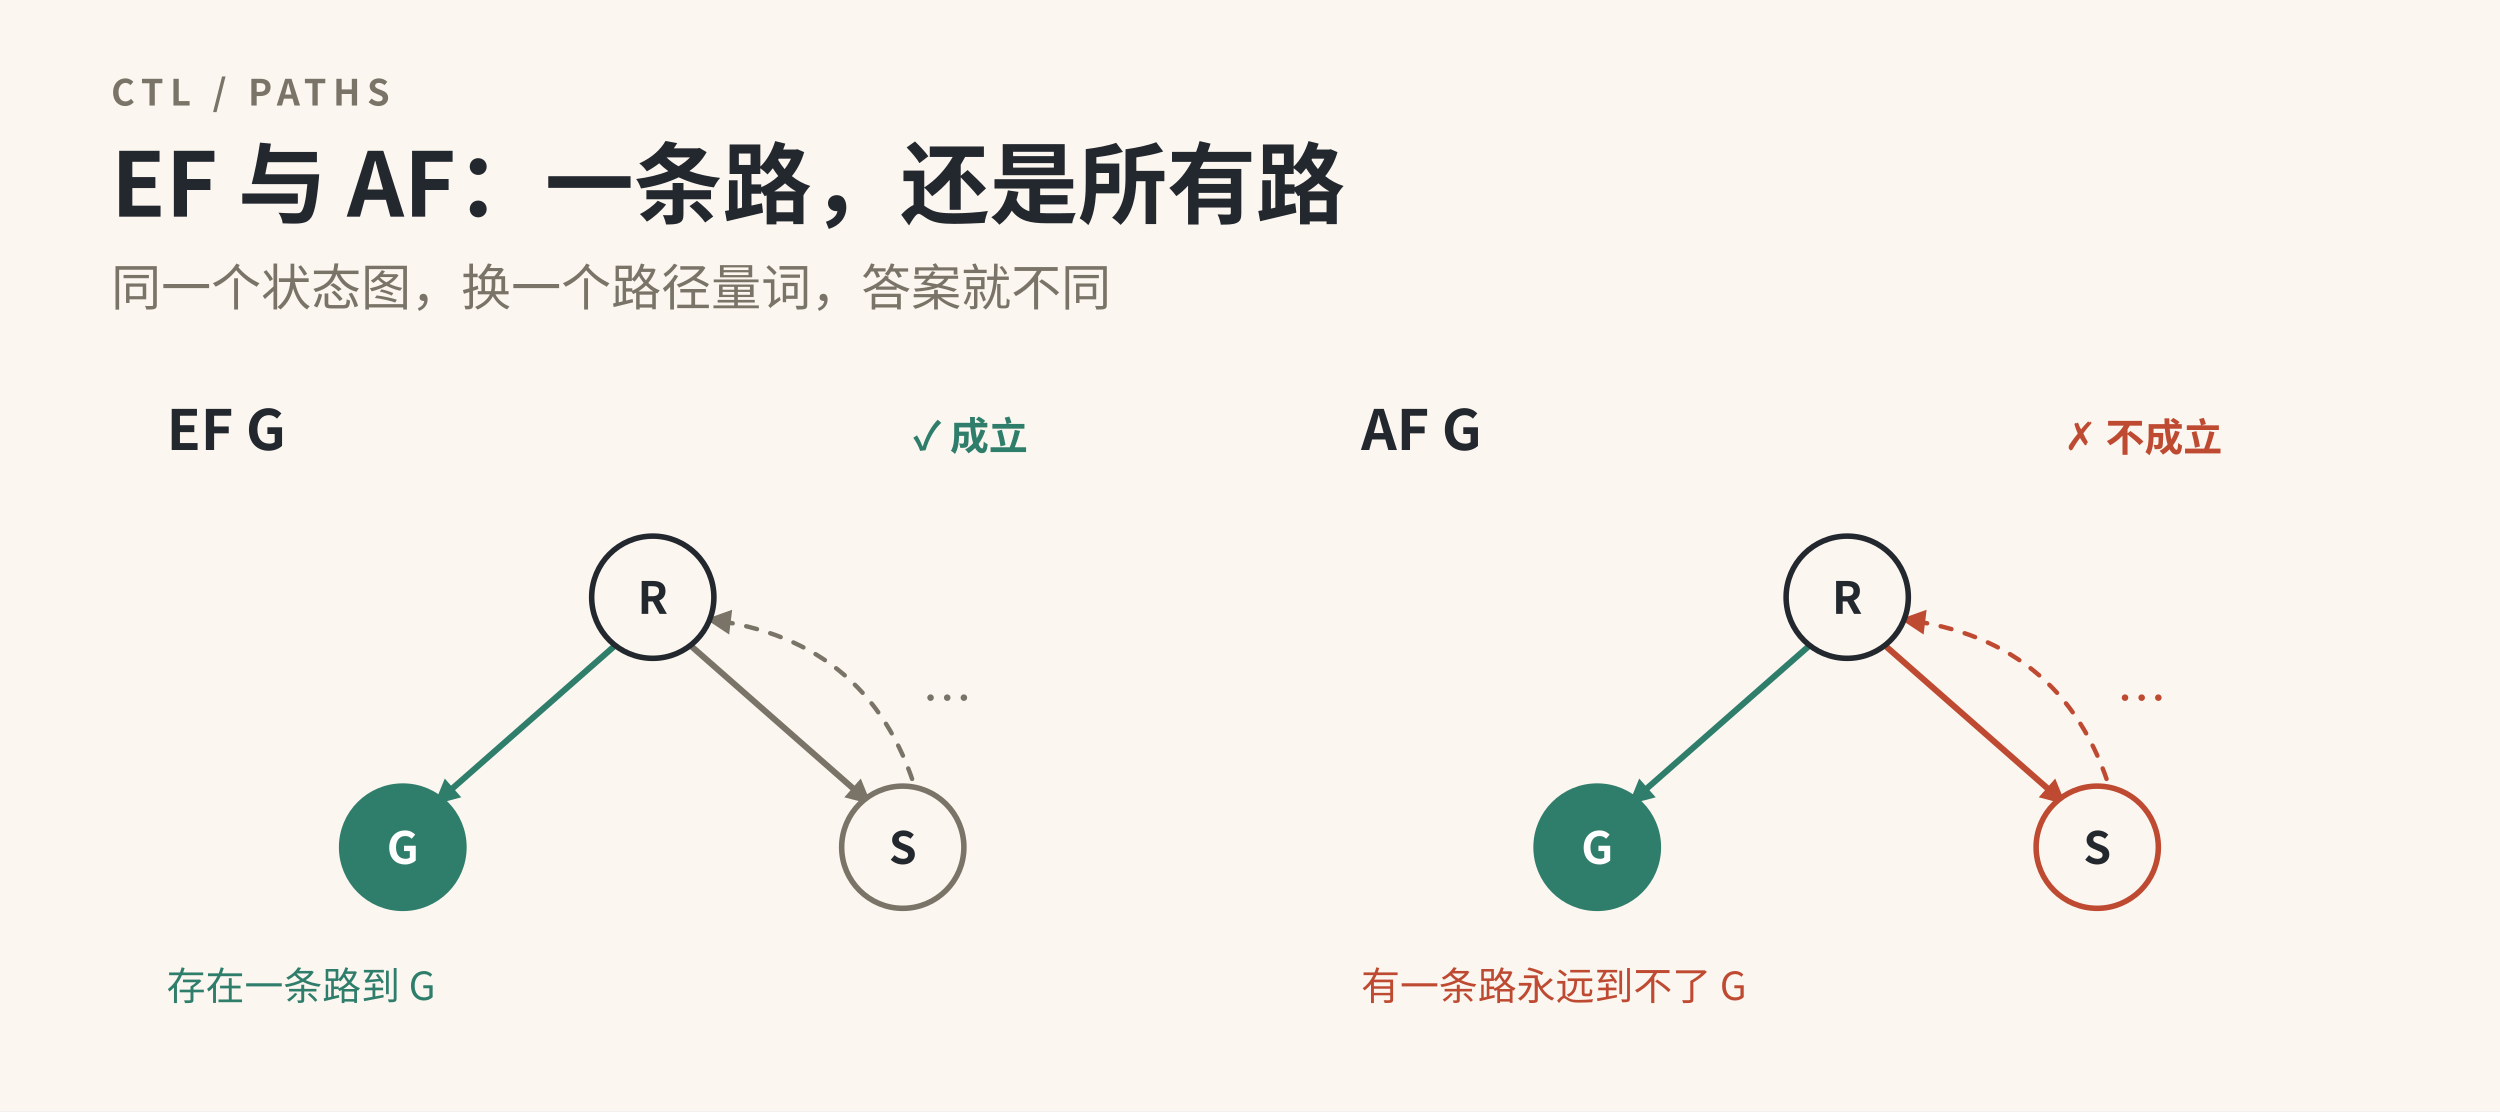
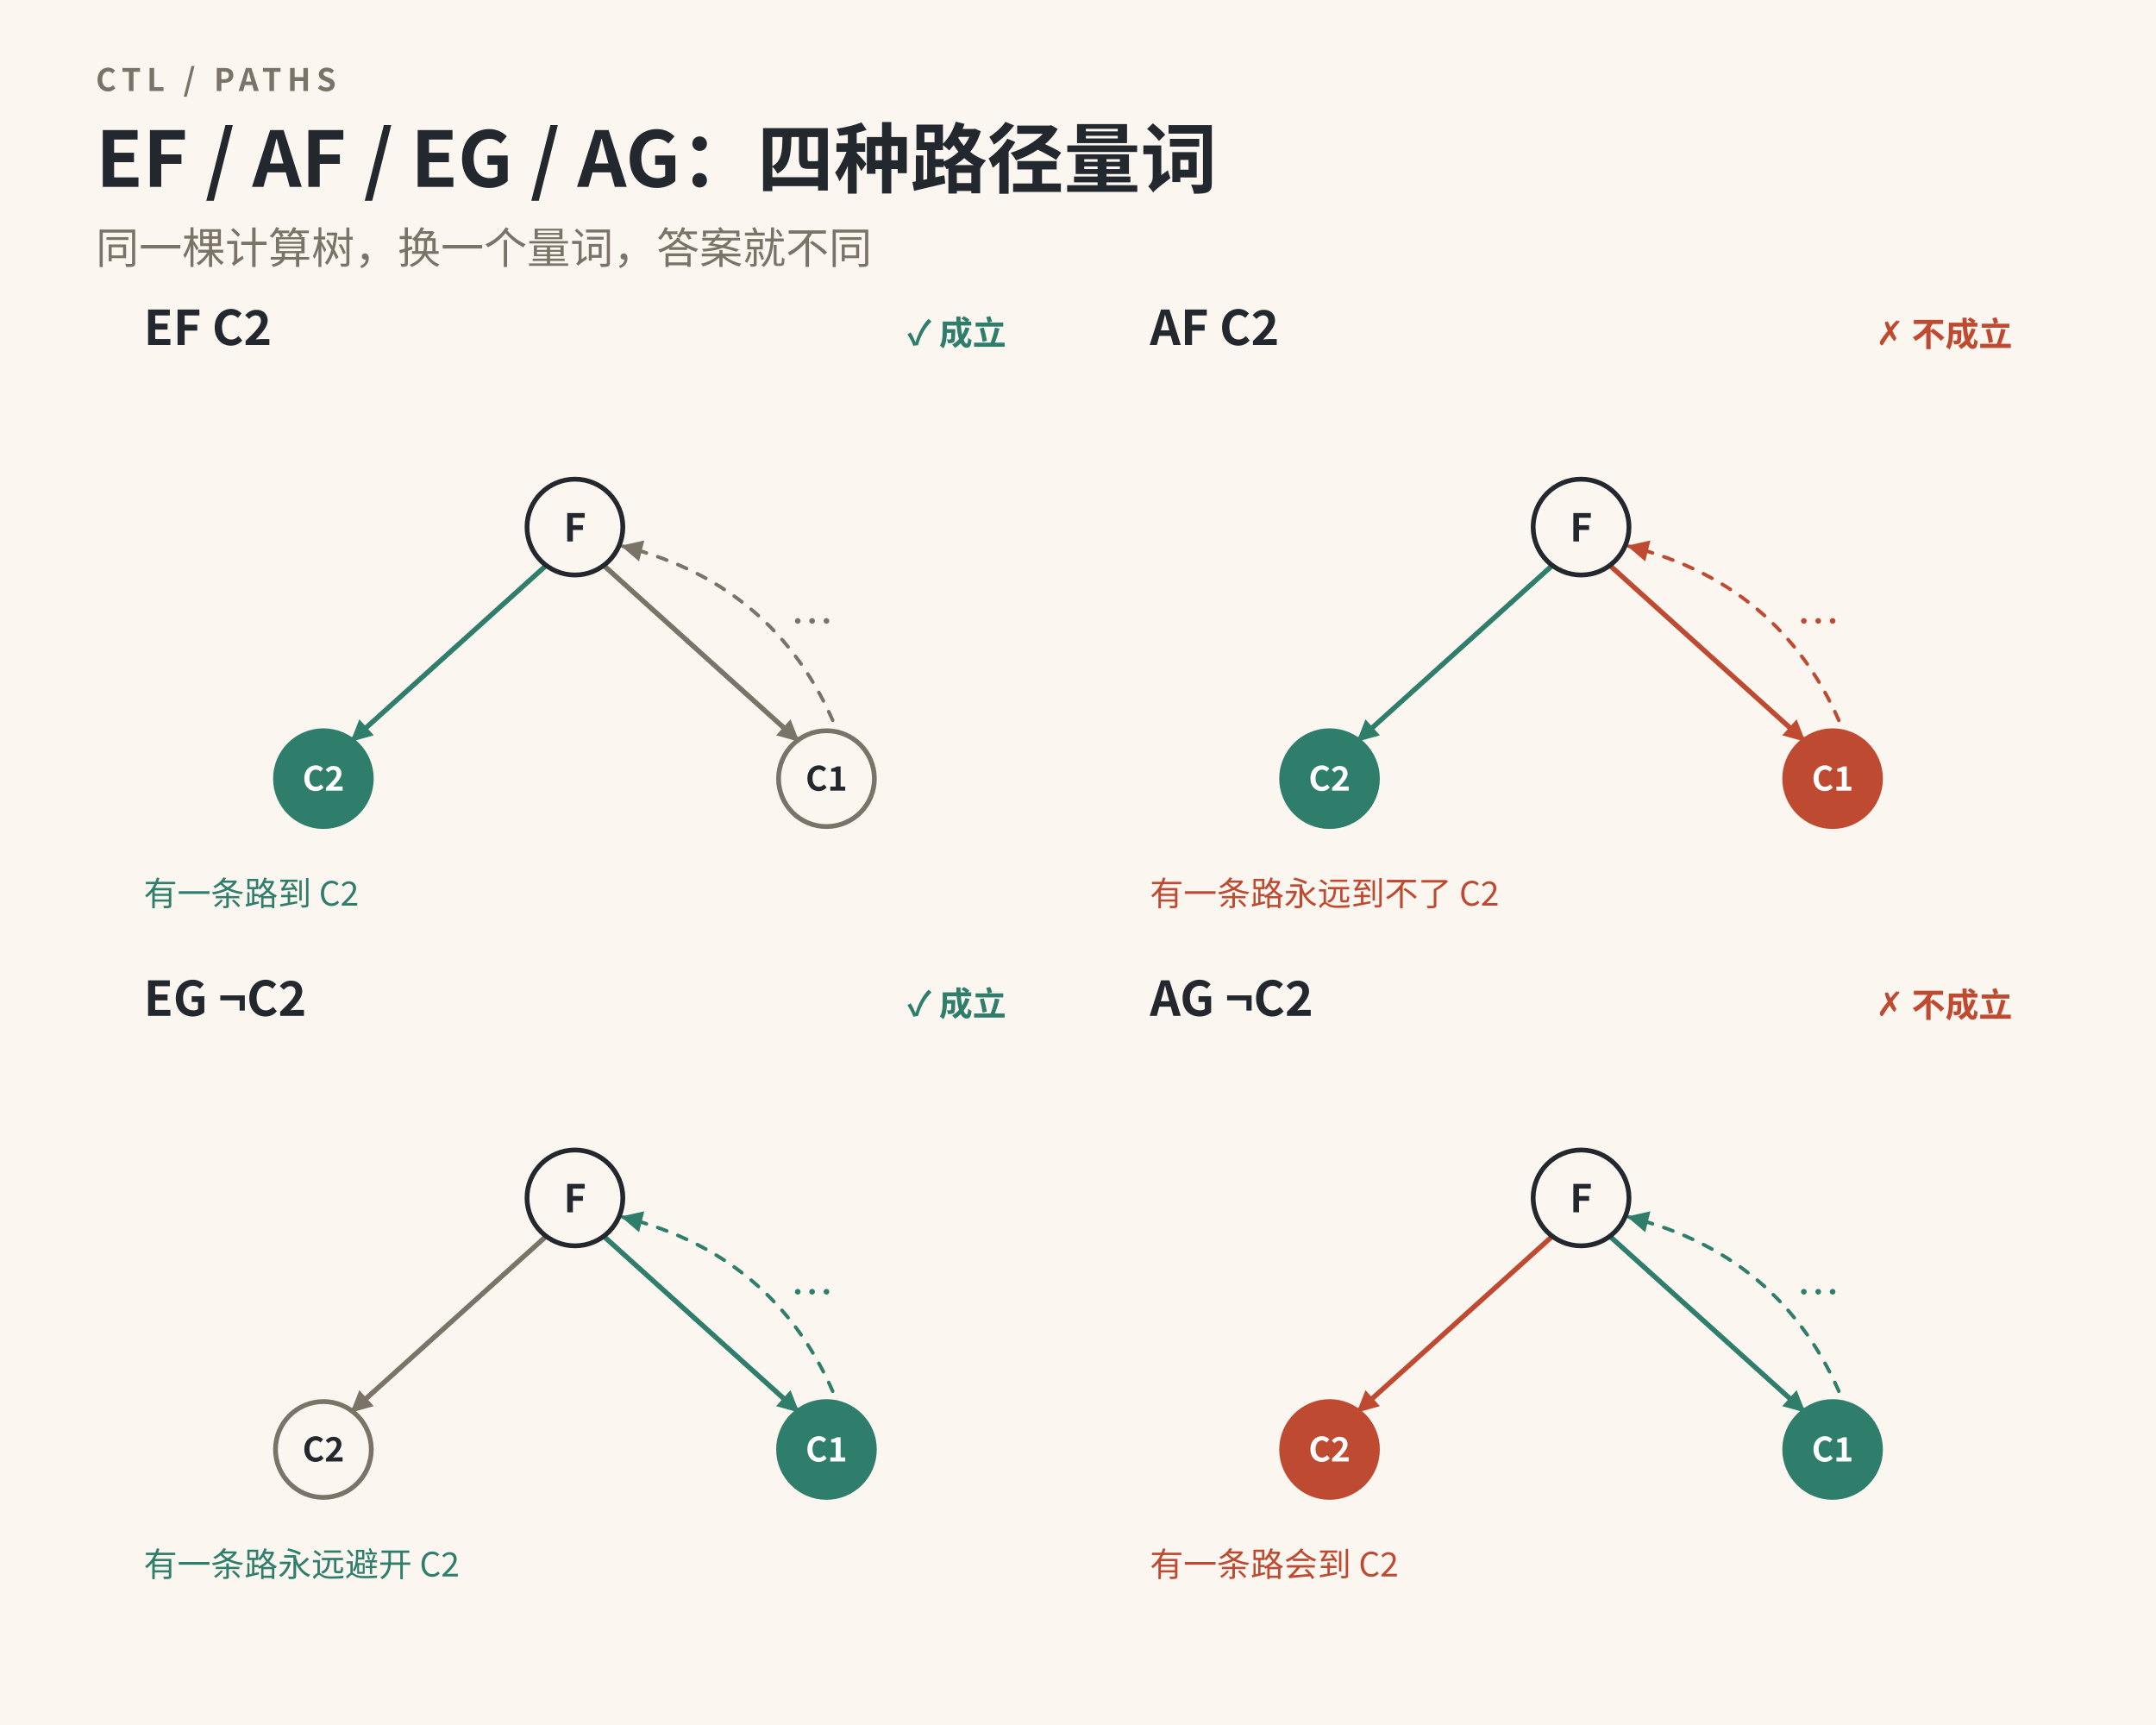
- <svg xmlns="http://www.w3.org/2000/svg" width="1800" height="800" viewBox="0 0 900 400" text-rendering="geometricPrecision">
+ <svg xmlns="http://www.w3.org/2000/svg" width="1800" height="1440" viewBox="0 0 900 720" text-rendering="geometricPrecision">
  <defs>
    <marker id="ar-green" viewBox="0 0 10 10" refX="9" refY="5" markerWidth="9" markerHeight="9" markerUnits="userSpaceOnUse" orient="auto">
      <path d="M 0 0 L 10 5 L 0 10 z" fill="#2F7D6B" />
    </marker>
    <marker id="ar-muted" viewBox="0 0 10 10" refX="9" refY="5" markerWidth="9" markerHeight="9" markerUnits="userSpaceOnUse" orient="auto">
      <path d="M 0 0 L 10 5 L 0 10 z" fill="#7A7468" />
    </marker>
    <marker id="ar-red" viewBox="0 0 10 10" refX="9" refY="5" markerWidth="9" markerHeight="9" markerUnits="userSpaceOnUse" orient="auto">
      <path d="M 0 0 L 10 5 L 0 10 z" fill="#BF4A32" />
    </marker>
  </defs>
-   <rect width="900" height="400" fill="#FBF7F0" />
+   <rect width="900" height="720" fill="#FBF7F0" />
  <text x="40.0" y="38.0" font-family="PingFang SC, Hiragino Sans GB, Noto Sans CJK SC, sans-serif" font-size="13" font-weight="600" fill="#7A7468" text-anchor="start" letter-spacing="2.4">CTL / PATHS</text>
-   <text x="40.0" y="78.0" font-family="PingFang SC, Hiragino Sans GB, Noto Sans CJK SC, sans-serif" font-size="32" font-weight="700" fill="#23272E" text-anchor="start">EF 与 AF：一条路，还是所有路</text>
-   <text x="40.0" y="110.0" font-family="PingFang SC, Hiragino Sans GB, Noto Sans CJK SC, sans-serif" font-size="18" font-weight="normal" fill="#7A7468" text-anchor="start">同一个状态图，换一个路径量词，答案就不同</text>
-   <text x="60.0" y="162.0" font-family="PingFang SC, Hiragino Sans GB, Noto Sans CJK SC, sans-serif" font-size="20" font-weight="700" fill="#23272E" text-anchor="start">EF G</text>
-   <text x="370.0" y="162.0" font-family="PingFang SC, Hiragino Sans GB, Noto Sans CJK SC, sans-serif" font-size="14" font-weight="700" fill="#2F7D6B" text-anchor="end">✓ 成立</text>
-   <path d="M 223.0 231.0 Q 190.0 260.0 157.0 289.0" fill="none" stroke="#2F7D6B" stroke-width="2.2" stroke-linecap="round" marker-end="url(#ar-green)" />
-   <path d="M 247.0 231.0 Q 280.0 260.0 313.0 289.0" fill="none" stroke="#7A7468" stroke-width="2.2" stroke-linecap="round" marker-end="url(#ar-muted)" />
-   <path d="M 331.0 289.0 Q 315.3 230.3 255.0 223.0" fill="none" stroke="#7A7468" stroke-width="1.6" stroke-linecap="round" stroke-dasharray="4 5" marker-end="url(#ar-muted)" />
-   <text x="332.0" y="258.0" font-family="PingFang SC, Hiragino Sans GB, Noto Sans CJK SC, sans-serif" font-size="18" font-weight="normal" fill="#7A7468" text-anchor="start">…</text>
-   <circle cx="235.0" cy="215.0" r="22.0" fill="#FBF7F0" stroke="#23272E" stroke-width="2" />
-   <text x="235.0" y="221.0" font-family="PingFang SC, Hiragino Sans GB, Noto Sans CJK SC, sans-serif" font-size="16" font-weight="600" fill="#23272E" text-anchor="middle">R</text>
-   <circle cx="145.0" cy="305.0" r="22.0" fill="#2F7D6B" stroke="#2F7D6B" stroke-width="2" />
-   <text x="145.0" y="311.0" font-family="PingFang SC, Hiragino Sans GB, Noto Sans CJK SC, sans-serif" font-size="16" font-weight="600" fill="#FFFFFF" text-anchor="middle">G</text>
-   <circle cx="325.0" cy="305.0" r="22.0" fill="#FBF7F0" stroke="#7A7468" stroke-width="2" />
-   <text x="325.0" y="311.0" font-family="PingFang SC, Hiragino Sans GB, Noto Sans CJK SC, sans-serif" font-size="16" font-weight="600" fill="#23272E" text-anchor="middle">S</text>
-   <text x="60.0" y="360.0" font-family="PingFang SC, Hiragino Sans GB, Noto Sans CJK SC, sans-serif" font-size="14" font-weight="normal" fill="#2F7D6B" text-anchor="start">存在一条路到 G</text>
-   <text x="490.0" y="162.0" font-family="PingFang SC, Hiragino Sans GB, Noto Sans CJK SC, sans-serif" font-size="20" font-weight="700" fill="#23272E" text-anchor="start">AF G</text>
-   <text x="800.0" y="162.0" font-family="PingFang SC, Hiragino Sans GB, Noto Sans CJK SC, sans-serif" font-size="14" font-weight="700" fill="#BF4A32" text-anchor="end">✗ 不成立</text>
-   <path d="M 653.0 231.0 Q 620.0 260.0 587.0 289.0" fill="none" stroke="#2F7D6B" stroke-width="2.2" stroke-linecap="round" marker-end="url(#ar-green)" />
-   <path d="M 677.0 231.0 Q 710.0 260.0 743.0 289.0" fill="none" stroke="#BF4A32" stroke-width="2.2" stroke-linecap="round" marker-end="url(#ar-red)" />
-   <path d="M 761.0 289.0 Q 745.3 230.3 685.0 223.0" fill="none" stroke="#BF4A32" stroke-width="1.6" stroke-linecap="round" stroke-dasharray="4 5" marker-end="url(#ar-red)" />
-   <text x="762.0" y="258.0" font-family="PingFang SC, Hiragino Sans GB, Noto Sans CJK SC, sans-serif" font-size="18" font-weight="normal" fill="#BF4A32" text-anchor="start">…</text>
-   <circle cx="665.0" cy="215.0" r="22.0" fill="#FBF7F0" stroke="#23272E" stroke-width="2" />
-   <text x="665.0" y="221.0" font-family="PingFang SC, Hiragino Sans GB, Noto Sans CJK SC, sans-serif" font-size="16" font-weight="600" fill="#23272E" text-anchor="middle">R</text>
-   <circle cx="575.0" cy="305.0" r="22.0" fill="#2F7D6B" stroke="#2F7D6B" stroke-width="2" />
-   <text x="575.0" y="311.0" font-family="PingFang SC, Hiragino Sans GB, Noto Sans CJK SC, sans-serif" font-size="16" font-weight="600" fill="#FFFFFF" text-anchor="middle">G</text>
-   <circle cx="755.0" cy="305.0" r="22.0" fill="#FBF7F0" stroke="#BF4A32" stroke-width="2" />
-   <text x="755.0" y="311.0" font-family="PingFang SC, Hiragino Sans GB, Noto Sans CJK SC, sans-serif" font-size="16" font-weight="600" fill="#23272E" text-anchor="middle">S</text>
-   <text x="490.0" y="360.0" font-family="PingFang SC, Hiragino Sans GB, Noto Sans CJK SC, sans-serif" font-size="14" font-weight="normal" fill="#BF4A32" text-anchor="start">有一条路永远到不了 G</text>
+   <text x="40.0" y="78.0" font-family="PingFang SC, Hiragino Sans GB, Noto Sans CJK SC, sans-serif" font-size="32" font-weight="700" fill="#23272E" text-anchor="start">EF / AF / EG / AG：四种路径量词</text>
+   <text x="40.0" y="110.0" font-family="PingFang SC, Hiragino Sans GB, Noto Sans CJK SC, sans-serif" font-size="18" font-weight="normal" fill="#7A7468" text-anchor="start">同一棵计算树，换一个量词，答案就不同</text>
+   <text x="60.0" y="144.0" font-family="PingFang SC, Hiragino Sans GB, Noto Sans CJK SC, sans-serif" font-size="20" font-weight="700" fill="#23272E" text-anchor="start">EF C2</text>
+   <text x="420.0" y="144.0" font-family="PingFang SC, Hiragino Sans GB, Noto Sans CJK SC, sans-serif" font-size="14" font-weight="700" fill="#2F7D6B" text-anchor="end">✓ 成立</text>
+   <path d="M 228.0 236.0 Q 187.5 272.5 147.0 309.0" fill="none" stroke="#2F7D6B" stroke-width="2.1" stroke-linecap="round" marker-end="url(#ar-green)" />
+   <path d="M 252.0 236.0 Q 292.5 272.5 333.0 309.0" fill="none" stroke="#7A7468" stroke-width="2.1" stroke-linecap="round" marker-end="url(#ar-muted)" />
+   <path d="M 351.0 309.0 Q 326.8 244.6 260.0 228.0" fill="none" stroke="#7A7468" stroke-width="1.5" stroke-linecap="round" stroke-dasharray="4 5" marker-end="url(#ar-muted)" />
+   <text x="330.0" y="266.0" font-family="PingFang SC, Hiragino Sans GB, Noto Sans CJK SC, sans-serif" font-size="18" font-weight="normal" fill="#7A7468" text-anchor="start">…</text>
+   <circle cx="240.0" cy="220.0" r="20.0" fill="#FBF7F0" stroke="#23272E" stroke-width="2" />
+   <text x="240.0" y="226.0" font-family="PingFang SC, Hiragino Sans GB, Noto Sans CJK SC, sans-serif" font-size="16" font-weight="600" fill="#23272E" text-anchor="middle">F</text>
+   <circle cx="135.0" cy="325.0" r="20.0" fill="#2F7D6B" stroke="#2F7D6B" stroke-width="2" />
+   <text x="135.0" y="330.0" font-family="PingFang SC, Hiragino Sans GB, Noto Sans CJK SC, sans-serif" font-size="14" font-weight="600" fill="#FFFFFF" text-anchor="middle">C2</text>
+   <circle cx="345.0" cy="325.0" r="20.0" fill="#FBF7F0" stroke="#7A7468" stroke-width="2" />
+   <text x="345.0" y="330.0" font-family="PingFang SC, Hiragino Sans GB, Noto Sans CJK SC, sans-serif" font-size="14" font-weight="600" fill="#23272E" text-anchor="middle">C1</text>
+   <text x="60.0" y="378.0" font-family="PingFang SC, Hiragino Sans GB, Noto Sans CJK SC, sans-serif" font-size="14" font-weight="normal" fill="#2F7D6B" text-anchor="start">有一条路到 C2</text>
+   <text x="480.0" y="144.0" font-family="PingFang SC, Hiragino Sans GB, Noto Sans CJK SC, sans-serif" font-size="20" font-weight="700" fill="#23272E" text-anchor="start">AF C2</text>
+   <text x="840.0" y="144.0" font-family="PingFang SC, Hiragino Sans GB, Noto Sans CJK SC, sans-serif" font-size="14" font-weight="700" fill="#BF4A32" text-anchor="end">✗ 不成立</text>
+   <path d="M 648.0 236.0 Q 607.5 272.5 567.0 309.0" fill="none" stroke="#2F7D6B" stroke-width="2.1" stroke-linecap="round" marker-end="url(#ar-green)" />
+   <path d="M 672.0 236.0 Q 712.5 272.5 753.0 309.0" fill="none" stroke="#BF4A32" stroke-width="2.1" stroke-linecap="round" marker-end="url(#ar-red)" />
+   <path d="M 771.0 309.0 Q 746.8 244.6 680.0 228.0" fill="none" stroke="#BF4A32" stroke-width="1.5" stroke-linecap="round" stroke-dasharray="4 5" marker-end="url(#ar-red)" />
+   <text x="750.0" y="266.0" font-family="PingFang SC, Hiragino Sans GB, Noto Sans CJK SC, sans-serif" font-size="18" font-weight="normal" fill="#BF4A32" text-anchor="start">…</text>
+   <circle cx="660.0" cy="220.0" r="20.0" fill="#FBF7F0" stroke="#23272E" stroke-width="2" />
+   <text x="660.0" y="226.0" font-family="PingFang SC, Hiragino Sans GB, Noto Sans CJK SC, sans-serif" font-size="16" font-weight="600" fill="#23272E" text-anchor="middle">F</text>
+   <circle cx="555.0" cy="325.0" r="20.0" fill="#2F7D6B" stroke="#2F7D6B" stroke-width="2" />
+   <text x="555.0" y="330.0" font-family="PingFang SC, Hiragino Sans GB, Noto Sans CJK SC, sans-serif" font-size="14" font-weight="600" fill="#FFFFFF" text-anchor="middle">C2</text>
+   <circle cx="765.0" cy="325.0" r="20.0" fill="#BF4A32" stroke="#BF4A32" stroke-width="2" />
+   <text x="765.0" y="330.0" font-family="PingFang SC, Hiragino Sans GB, Noto Sans CJK SC, sans-serif" font-size="14" font-weight="600" fill="#FFFFFF" text-anchor="middle">C1</text>
+   <text x="480.0" y="378.0" font-family="PingFang SC, Hiragino Sans GB, Noto Sans CJK SC, sans-serif" font-size="14" font-weight="normal" fill="#BF4A32" text-anchor="start">有一条路永远到不了 C2</text>
+   <text x="60.0" y="424.0" font-family="PingFang SC, Hiragino Sans GB, Noto Sans CJK SC, sans-serif" font-size="20" font-weight="700" fill="#23272E" text-anchor="start">EG ¬C2</text>
+   <text x="420.0" y="424.0" font-family="PingFang SC, Hiragino Sans GB, Noto Sans CJK SC, sans-serif" font-size="14" font-weight="700" fill="#2F7D6B" text-anchor="end">✓ 成立</text>
+   <path d="M 228.0 516.0 Q 187.5 552.5 147.0 589.0" fill="none" stroke="#7A7468" stroke-width="2.1" stroke-linecap="round" marker-end="url(#ar-muted)" />
+   <path d="M 252.0 516.0 Q 292.5 552.5 333.0 589.0" fill="none" stroke="#2F7D6B" stroke-width="2.1" stroke-linecap="round" marker-end="url(#ar-green)" />
+   <path d="M 351.0 589.0 Q 326.8 524.6 260.0 508.0" fill="none" stroke="#2F7D6B" stroke-width="1.5" stroke-linecap="round" stroke-dasharray="4 5" marker-end="url(#ar-green)" />
+   <text x="330.0" y="546.0" font-family="PingFang SC, Hiragino Sans GB, Noto Sans CJK SC, sans-serif" font-size="18" font-weight="normal" fill="#2F7D6B" text-anchor="start">…</text>
+   <circle cx="240.0" cy="500.0" r="20.0" fill="#FBF7F0" stroke="#23272E" stroke-width="2" />
+   <text x="240.0" y="506.0" font-family="PingFang SC, Hiragino Sans GB, Noto Sans CJK SC, sans-serif" font-size="16" font-weight="600" fill="#23272E" text-anchor="middle">F</text>
+   <circle cx="135.0" cy="605.0" r="20.0" fill="#FBF7F0" stroke="#7A7468" stroke-width="2" />
+   <text x="135.0" y="610.0" font-family="PingFang SC, Hiragino Sans GB, Noto Sans CJK SC, sans-serif" font-size="14" font-weight="600" fill="#23272E" text-anchor="middle">C2</text>
+   <circle cx="345.0" cy="605.0" r="20.0" fill="#2F7D6B" stroke="#2F7D6B" stroke-width="2" />
+   <text x="345.0" y="610.0" font-family="PingFang SC, Hiragino Sans GB, Noto Sans CJK SC, sans-serif" font-size="14" font-weight="600" fill="#FFFFFF" text-anchor="middle">C1</text>
+   <text x="60.0" y="658.0" font-family="PingFang SC, Hiragino Sans GB, Noto Sans CJK SC, sans-serif" font-size="14" font-weight="normal" fill="#2F7D6B" text-anchor="start">有一条路永远避开 C2</text>
+   <text x="480.0" y="424.0" font-family="PingFang SC, Hiragino Sans GB, Noto Sans CJK SC, sans-serif" font-size="20" font-weight="700" fill="#23272E" text-anchor="start">AG ¬C2</text>
+   <text x="840.0" y="424.0" font-family="PingFang SC, Hiragino Sans GB, Noto Sans CJK SC, sans-serif" font-size="14" font-weight="700" fill="#BF4A32" text-anchor="end">✗ 不成立</text>
+   <path d="M 648.0 516.0 Q 607.5 552.5 567.0 589.0" fill="none" stroke="#BF4A32" stroke-width="2.1" stroke-linecap="round" marker-end="url(#ar-red)" />
+   <path d="M 672.0 516.0 Q 712.5 552.5 753.0 589.0" fill="none" stroke="#2F7D6B" stroke-width="2.1" stroke-linecap="round" marker-end="url(#ar-green)" />
+   <path d="M 771.0 589.0 Q 746.8 524.6 680.0 508.0" fill="none" stroke="#2F7D6B" stroke-width="1.5" stroke-linecap="round" stroke-dasharray="4 5" marker-end="url(#ar-green)" />
+   <text x="750.0" y="546.0" font-family="PingFang SC, Hiragino Sans GB, Noto Sans CJK SC, sans-serif" font-size="18" font-weight="normal" fill="#2F7D6B" text-anchor="start">…</text>
+   <circle cx="660.0" cy="500.0" r="20.0" fill="#FBF7F0" stroke="#23272E" stroke-width="2" />
+   <text x="660.0" y="506.0" font-family="PingFang SC, Hiragino Sans GB, Noto Sans CJK SC, sans-serif" font-size="16" font-weight="600" fill="#23272E" text-anchor="middle">F</text>
+   <circle cx="555.0" cy="605.0" r="20.0" fill="#BF4A32" stroke="#BF4A32" stroke-width="2" />
+   <text x="555.0" y="610.0" font-family="PingFang SC, Hiragino Sans GB, Noto Sans CJK SC, sans-serif" font-size="14" font-weight="600" fill="#FFFFFF" text-anchor="middle">C2</text>
+   <circle cx="765.0" cy="605.0" r="20.0" fill="#2F7D6B" stroke="#2F7D6B" stroke-width="2" />
+   <text x="765.0" y="610.0" font-family="PingFang SC, Hiragino Sans GB, Noto Sans CJK SC, sans-serif" font-size="14" font-weight="600" fill="#FFFFFF" text-anchor="middle">C1</text>
+   <text x="480.0" y="658.0" font-family="PingFang SC, Hiragino Sans GB, Noto Sans CJK SC, sans-serif" font-size="14" font-weight="normal" fill="#BF4A32" text-anchor="start">有一条路会到 C2</text>
</svg>
